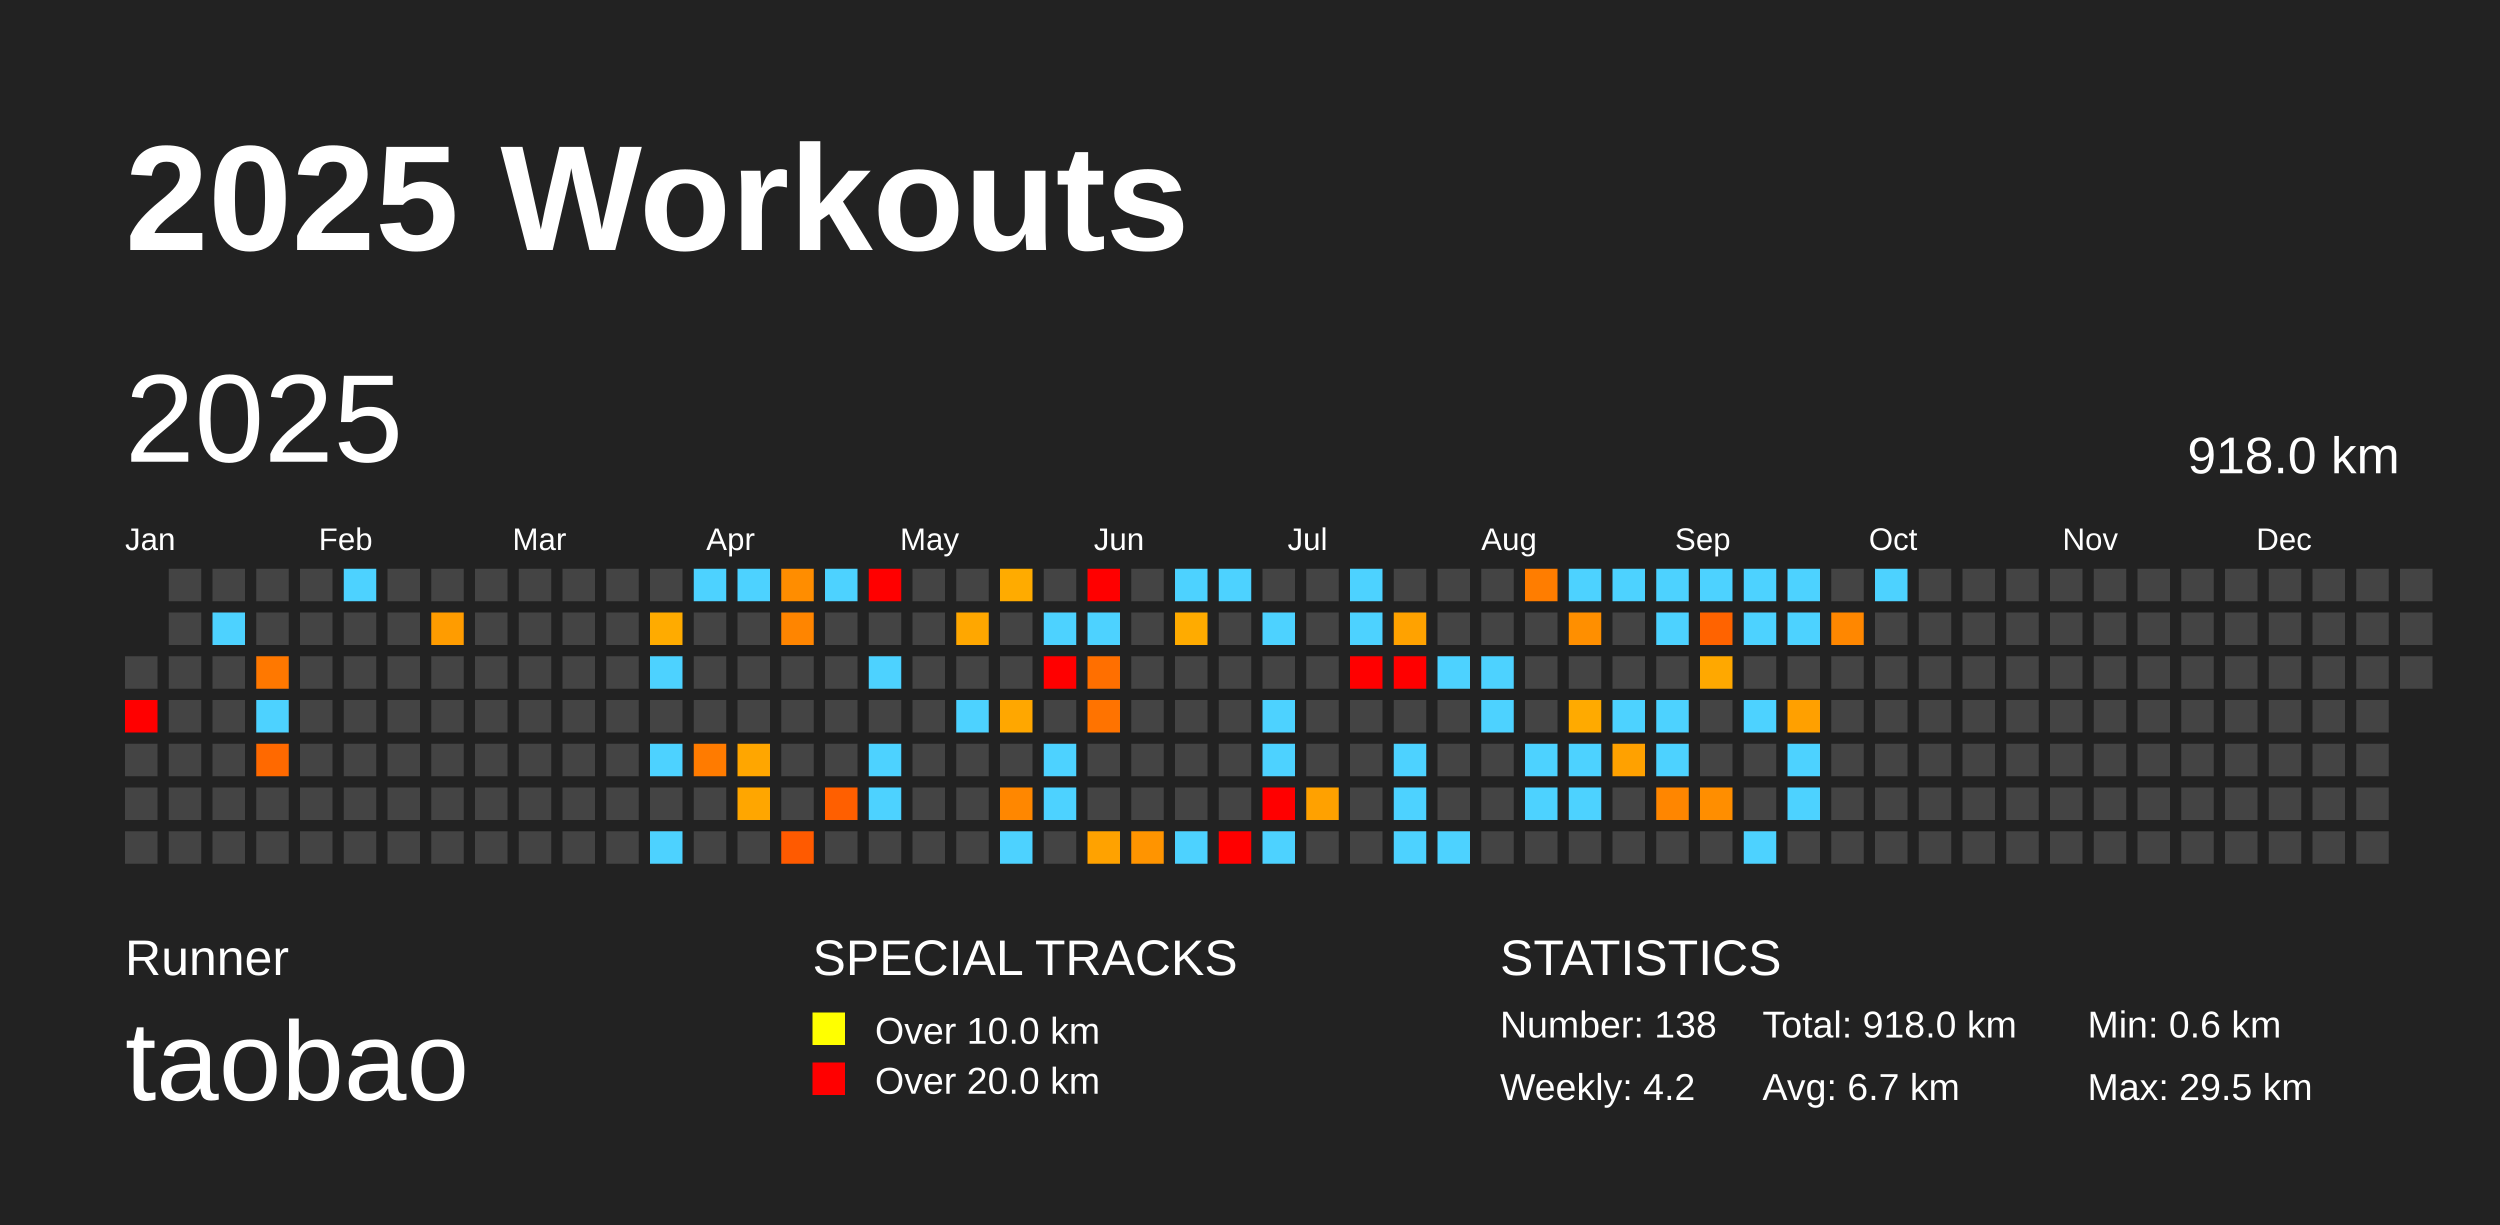
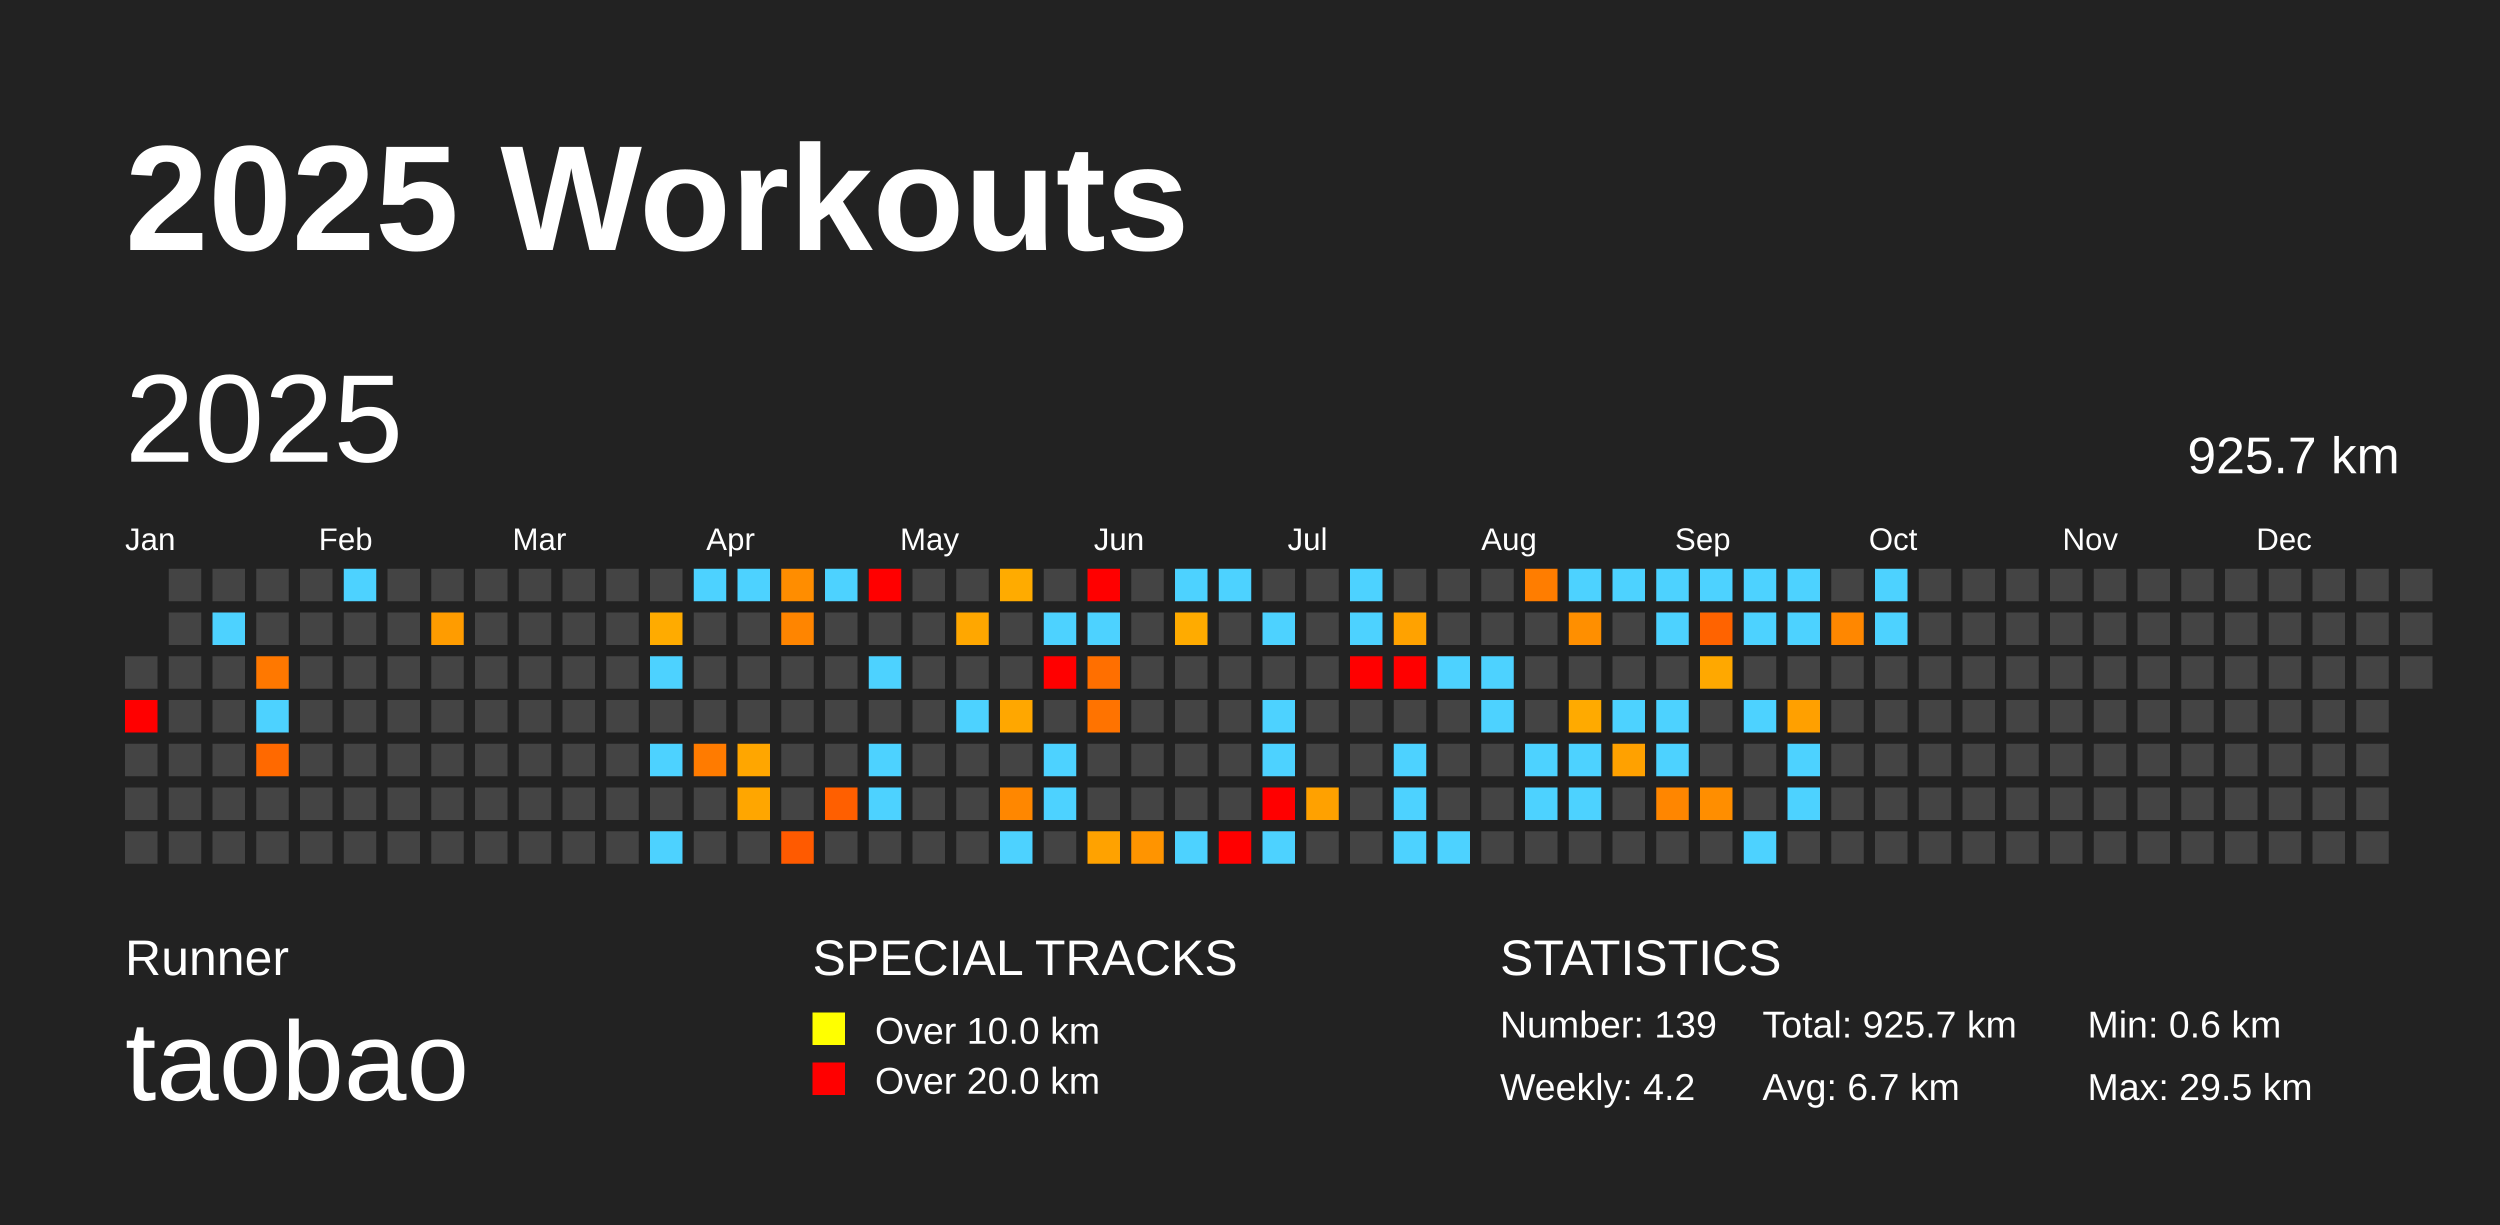
<svg xmlns="http://www.w3.org/2000/svg" baseProfile="full" height="98mm" version="1.1" viewBox="0,0,200,98" width="200mm">
  <defs />
  <rect fill="#222222" height="98" width="200" x="0" y="0" />
  <text fill="#FFFFFF" style="font-size:12px; font-family:Arial; font-weight:bold;" x="10" y="20">2025 Workouts</text>
  <text fill="#FFFFFF" style="font-size:4px; font-family:Arial" x="10" y="78">Runner</text>
  <text fill="#FFFFFF" style="font-size:9px; font-family:Arial" x="10" y="88">taobao</text>
  <text fill="#FFFFFF" style="font-size:4px; font-family:Arial" x="65" y="78">SPECIAL TRACKS</text>
  <rect fill="yellow" height="2.6" width="2.6" x="65" y="81" />
  <text fill="#FFFFFF" style="font-size:3px; font-family:Arial" x="70" y="83.5">Over 10.0 km</text>
  <rect fill="red" height="2.6" width="2.6" x="65" y="85" />
  <text fill="#FFFFFF" style="font-size:3px; font-family:Arial" x="70" y="87.5">Over 20.0 km</text>
  <text fill="#FFFFFF" style="font-size:4px; font-family:Arial" x="120" y="78">STATISTICS</text>
-   <text fill="#FFFFFF" style="font-size:3px; font-family:Arial" x="120" y="83">Number: 138</text>
+   <text fill="#FFFFFF" style="font-size:3px; font-family:Arial" x="120" y="83">Number: 139</text>
  <text fill="#FFFFFF" style="font-size:3px; font-family:Arial" x="120" y="88">Weekly: 4.2</text>
-   <text fill="#FFFFFF" style="font-size:3px; font-family:Arial" x="141" y="83">Total: 918.0 km</text>
+   <text fill="#FFFFFF" style="font-size:3px; font-family:Arial" x="141" y="83">Total: 925.7 km</text>
  <text fill="#FFFFFF" style="font-size:3px; font-family:Arial" x="141" y="88">Avg: 6.7 km</text>
  <text fill="#FFFFFF" style="font-size:3px; font-family:Arial" x="167" y="83">Min: 0.6 km</text>
  <text fill="#FFFFFF" style="font-size:3px; font-family:Arial" x="167" y="88">Max: 29.5 km</text>
  <text dominant-baseline="hanging" fill="#FFFFFF" style="font-size:10.0px; font-family:Arial;" x="10" y="30">2025</text>
-   <text dominant-baseline="hanging" fill="#FFFFFF" style="font-size:4.125px; font-family:Arial;" x="175" y="35">918.0 km</text>
+   <text dominant-baseline="hanging" fill="#FFFFFF" style="font-size:4.125px; font-family:Arial;" x="175" y="35">925.7 km</text>
  <text fill="#FFFFFF" style="font-size:2.5px; font-family:Arial" x="10.0" y="44">Jan</text>
  <text fill="#FFFFFF" style="font-size:2.5px; font-family:Arial" x="25.5" y="44">Feb</text>
  <text fill="#FFFFFF" style="font-size:2.5px; font-family:Arial" x="41.0" y="44">Mar</text>
  <text fill="#FFFFFF" style="font-size:2.5px; font-family:Arial" x="56.5" y="44">Apr</text>
  <text fill="#FFFFFF" style="font-size:2.5px; font-family:Arial" x="72.0" y="44">May</text>
  <text fill="#FFFFFF" style="font-size:2.5px; font-family:Arial" x="87.5" y="44">Jun</text>
  <text fill="#FFFFFF" style="font-size:2.5px; font-family:Arial" x="103.0" y="44">Jul</text>
  <text fill="#FFFFFF" style="font-size:2.5px; font-family:Arial" x="118.5" y="44">Aug</text>
  <text fill="#FFFFFF" style="font-size:2.5px; font-family:Arial" x="134.0" y="44">Sep</text>
  <text fill="#FFFFFF" style="font-size:2.5px; font-family:Arial" x="149.5" y="44">Oct</text>
  <text fill="#FFFFFF" style="font-size:2.5px; font-family:Arial" x="165.0" y="44">Nov</text>
  <text fill="#FFFFFF" style="font-size:2.5px; font-family:Arial" x="180.5" y="44">Dec</text>
  <rect fill="#444444" height="2.6" width="2.6" x="10.0" y="52.5" />
  <rect fill="red" height="2.6" width="2.6" x="10.0" y="56.0" />
  <rect fill="#444444" height="2.6" width="2.6" x="10.0" y="59.5" />
  <rect fill="#444444" height="2.6" width="2.6" x="10.0" y="63.0" />
  <rect fill="#444444" height="2.6" width="2.6" x="10.0" y="66.5" />
  <rect fill="#444444" height="2.6" width="2.6" x="13.5" y="45.5" />
  <rect fill="#444444" height="2.6" width="2.6" x="13.5" y="49.0" />
  <rect fill="#444444" height="2.6" width="2.6" x="13.5" y="52.5" />
  <rect fill="#444444" height="2.6" width="2.6" x="13.5" y="56.0" />
  <rect fill="#444444" height="2.6" width="2.6" x="13.5" y="59.5" />
  <rect fill="#444444" height="2.6" width="2.6" x="13.5" y="63.0" />
  <rect fill="#444444" height="2.6" width="2.6" x="13.5" y="66.5" />
  <rect fill="#444444" height="2.6" width="2.6" x="17.0" y="45.5" />
  <rect fill="#4dd2ff" height="2.6" width="2.6" x="17.0" y="49.0" />
  <rect fill="#444444" height="2.6" width="2.6" x="17.0" y="52.5" />
  <rect fill="#444444" height="2.6" width="2.6" x="17.0" y="56.0" />
  <rect fill="#444444" height="2.6" width="2.6" x="17.0" y="59.5" />
  <rect fill="#444444" height="2.6" width="2.6" x="17.0" y="63.0" />
  <rect fill="#444444" height="2.6" width="2.6" x="17.0" y="66.5" />
  <rect fill="#444444" height="2.6" width="2.6" x="20.5" y="45.5" />
  <rect fill="#444444" height="2.6" width="2.6" x="20.5" y="49.0" />
  <rect fill="#ff7800" height="2.6" width="2.6" x="20.5" y="52.5" />
  <rect fill="#4dd2ff" height="2.6" width="2.6" x="20.5" y="56.0" />
  <rect fill="#ff6900" height="2.6" width="2.6" x="20.5" y="59.5" />
  <rect fill="#444444" height="2.6" width="2.6" x="20.5" y="63.0" />
  <rect fill="#444444" height="2.6" width="2.6" x="20.5" y="66.5" />
  <rect fill="#444444" height="2.6" width="2.6" x="24.0" y="45.5" />
  <rect fill="#444444" height="2.6" width="2.6" x="24.0" y="49.0" />
  <rect fill="#444444" height="2.6" width="2.6" x="24.0" y="52.5" />
  <rect fill="#444444" height="2.6" width="2.6" x="24.0" y="56.0" />
  <rect fill="#444444" height="2.6" width="2.6" x="24.0" y="59.5" />
  <rect fill="#444444" height="2.6" width="2.6" x="24.0" y="63.0" />
  <rect fill="#444444" height="2.6" width="2.6" x="24.0" y="66.5" />
  <rect fill="#4dd2ff" height="2.6" width="2.6" x="27.5" y="45.5" />
  <rect fill="#444444" height="2.6" width="2.6" x="27.5" y="49.0" />
  <rect fill="#444444" height="2.6" width="2.6" x="27.5" y="52.5" />
  <rect fill="#444444" height="2.6" width="2.6" x="27.5" y="56.0" />
  <rect fill="#444444" height="2.6" width="2.6" x="27.5" y="59.5" />
  <rect fill="#444444" height="2.6" width="2.6" x="27.5" y="63.0" />
  <rect fill="#444444" height="2.6" width="2.6" x="27.5" y="66.5" />
  <rect fill="#444444" height="2.6" width="2.6" x="31.0" y="45.5" />
  <rect fill="#444444" height="2.6" width="2.6" x="31.0" y="49.0" />
  <rect fill="#444444" height="2.6" width="2.6" x="31.0" y="52.5" />
  <rect fill="#444444" height="2.6" width="2.6" x="31.0" y="56.0" />
  <rect fill="#444444" height="2.6" width="2.6" x="31.0" y="59.5" />
  <rect fill="#444444" height="2.6" width="2.6" x="31.0" y="63.0" />
  <rect fill="#444444" height="2.6" width="2.6" x="31.0" y="66.5" />
  <rect fill="#444444" height="2.6" width="2.6" x="34.5" y="45.5" />
  <rect fill="#ff9c00" height="2.6" width="2.6" x="34.5" y="49.0" />
  <rect fill="#444444" height="2.6" width="2.6" x="34.5" y="52.5" />
  <rect fill="#444444" height="2.6" width="2.6" x="34.5" y="56.0" />
  <rect fill="#444444" height="2.6" width="2.6" x="34.5" y="59.5" />
  <rect fill="#444444" height="2.6" width="2.6" x="34.5" y="63.0" />
  <rect fill="#444444" height="2.6" width="2.6" x="34.5" y="66.5" />
  <rect fill="#444444" height="2.6" width="2.6" x="38.0" y="45.5" />
  <rect fill="#444444" height="2.6" width="2.6" x="38.0" y="49.0" />
  <rect fill="#444444" height="2.6" width="2.6" x="38.0" y="52.5" />
  <rect fill="#444444" height="2.6" width="2.6" x="38.0" y="56.0" />
  <rect fill="#444444" height="2.6" width="2.6" x="38.0" y="59.5" />
  <rect fill="#444444" height="2.6" width="2.6" x="38.0" y="63.0" />
  <rect fill="#444444" height="2.6" width="2.6" x="38.0" y="66.5" />
  <rect fill="#444444" height="2.6" width="2.6" x="41.5" y="45.5" />
  <rect fill="#444444" height="2.6" width="2.6" x="41.5" y="49.0" />
  <rect fill="#444444" height="2.6" width="2.6" x="41.5" y="52.5" />
  <rect fill="#444444" height="2.6" width="2.6" x="41.5" y="56.0" />
  <rect fill="#444444" height="2.6" width="2.6" x="41.5" y="59.5" />
  <rect fill="#444444" height="2.6" width="2.6" x="41.5" y="63.0" />
  <rect fill="#444444" height="2.6" width="2.6" x="41.5" y="66.5" />
  <rect fill="#444444" height="2.6" width="2.6" x="45.0" y="45.5" />
  <rect fill="#444444" height="2.6" width="2.6" x="45.0" y="49.0" />
  <rect fill="#444444" height="2.6" width="2.6" x="45.0" y="52.5" />
  <rect fill="#444444" height="2.6" width="2.6" x="45.0" y="56.0" />
  <rect fill="#444444" height="2.6" width="2.6" x="45.0" y="59.5" />
  <rect fill="#444444" height="2.6" width="2.6" x="45.0" y="63.0" />
  <rect fill="#444444" height="2.6" width="2.6" x="45.0" y="66.5" />
  <rect fill="#444444" height="2.6" width="2.6" x="48.5" y="45.5" />
  <rect fill="#444444" height="2.6" width="2.6" x="48.5" y="49.0" />
  <rect fill="#444444" height="2.6" width="2.6" x="48.5" y="52.5" />
  <rect fill="#444444" height="2.6" width="2.6" x="48.5" y="56.0" />
  <rect fill="#444444" height="2.6" width="2.6" x="48.5" y="59.5" />
  <rect fill="#444444" height="2.6" width="2.6" x="48.5" y="63.0" />
  <rect fill="#444444" height="2.6" width="2.6" x="48.5" y="66.5" />
  <rect fill="#444444" height="2.6" width="2.6" x="52.0" y="45.5" />
  <rect fill="#ffab00" height="2.6" width="2.6" x="52.0" y="49.0" />
  <rect fill="#4dd2ff" height="2.6" width="2.6" x="52.0" y="52.5" />
  <rect fill="#444444" height="2.6" width="2.6" x="52.0" y="56.0" />
  <rect fill="#4dd2ff" height="2.6" width="2.6" x="52.0" y="59.5" />
  <rect fill="#444444" height="2.6" width="2.6" x="52.0" y="63.0" />
  <rect fill="#4dd2ff" height="2.6" width="2.6" x="52.0" y="66.5" />
  <rect fill="#4dd2ff" height="2.6" width="2.6" x="55.5" y="45.5" />
  <rect fill="#444444" height="2.6" width="2.6" x="55.5" y="49.0" />
  <rect fill="#444444" height="2.6" width="2.6" x="55.5" y="52.5" />
  <rect fill="#444444" height="2.6" width="2.6" x="55.5" y="56.0" />
  <rect fill="#ff7b00" height="2.6" width="2.6" x="55.5" y="59.5" />
  <rect fill="#444444" height="2.6" width="2.6" x="55.5" y="63.0" />
  <rect fill="#444444" height="2.6" width="2.6" x="55.5" y="66.5" />
  <rect fill="#4dd2ff" height="2.6" width="2.6" x="59.0" y="45.5" />
  <rect fill="#444444" height="2.6" width="2.6" x="59.0" y="49.0" />
  <rect fill="#444444" height="2.6" width="2.6" x="59.0" y="52.5" />
  <rect fill="#444444" height="2.6" width="2.6" x="59.0" y="56.0" />
  <rect fill="#ffa600" height="2.6" width="2.6" x="59.0" y="59.5" />
  <rect fill="#ffa600" height="2.6" width="2.6" x="59.0" y="63.0" />
  <rect fill="#444444" height="2.6" width="2.6" x="59.0" y="66.5" />
  <rect fill="#ff8d00" height="2.6" width="2.6" x="62.5" y="45.5" />
  <rect fill="#ff8500" height="2.6" width="2.6" x="62.5" y="49.0" />
  <rect fill="#444444" height="2.6" width="2.6" x="62.5" y="52.5" />
  <rect fill="#444444" height="2.6" width="2.6" x="62.5" y="56.0" />
  <rect fill="#444444" height="2.6" width="2.6" x="62.5" y="59.5" />
  <rect fill="#444444" height="2.6" width="2.6" x="62.5" y="63.0" />
  <rect fill="#ff5a00" height="2.6" width="2.6" x="62.5" y="66.5" />
  <rect fill="#4dd2ff" height="2.6" width="2.6" x="66.0" y="45.5" />
  <rect fill="#444444" height="2.6" width="2.6" x="66.0" y="49.0" />
  <rect fill="#444444" height="2.6" width="2.6" x="66.0" y="52.5" />
  <rect fill="#444444" height="2.6" width="2.6" x="66.0" y="56.0" />
  <rect fill="#444444" height="2.6" width="2.6" x="66.0" y="59.5" />
  <rect fill="#ff5f00" height="2.6" width="2.6" x="66.0" y="63.0" />
  <rect fill="#444444" height="2.6" width="2.6" x="66.0" y="66.5" />
  <rect fill="red" height="2.6" width="2.6" x="69.5" y="45.5" />
  <rect fill="#444444" height="2.6" width="2.6" x="69.5" y="49.0" />
  <rect fill="#4dd2ff" height="2.6" width="2.6" x="69.5" y="52.5" />
  <rect fill="#444444" height="2.6" width="2.6" x="69.5" y="56.0" />
  <rect fill="#4dd2ff" height="2.6" width="2.6" x="69.5" y="59.5" />
  <rect fill="#4dd2ff" height="2.6" width="2.6" x="69.5" y="63.0" />
  <rect fill="#444444" height="2.6" width="2.6" x="69.5" y="66.5" />
  <rect fill="#444444" height="2.6" width="2.6" x="73.0" y="45.5" />
  <rect fill="#444444" height="2.6" width="2.6" x="73.0" y="49.0" />
  <rect fill="#444444" height="2.6" width="2.6" x="73.0" y="52.5" />
  <rect fill="#444444" height="2.6" width="2.6" x="73.0" y="56.0" />
  <rect fill="#444444" height="2.6" width="2.6" x="73.0" y="59.5" />
  <rect fill="#444444" height="2.6" width="2.6" x="73.0" y="63.0" />
  <rect fill="#444444" height="2.6" width="2.6" x="73.0" y="66.5" />
  <rect fill="#444444" height="2.6" width="2.6" x="76.5" y="45.5" />
  <rect fill="#ffa700" height="2.6" width="2.6" x="76.5" y="49.0" />
  <rect fill="#444444" height="2.6" width="2.6" x="76.5" y="52.5" />
  <rect fill="#4dd2ff" height="2.6" width="2.6" x="76.5" y="56.0" />
  <rect fill="#444444" height="2.6" width="2.6" x="76.5" y="59.5" />
  <rect fill="#444444" height="2.6" width="2.6" x="76.5" y="63.0" />
  <rect fill="#444444" height="2.6" width="2.6" x="76.5" y="66.5" />
  <rect fill="#ffab00" height="2.6" width="2.6" x="80.0" y="45.5" />
  <rect fill="#444444" height="2.6" width="2.6" x="80.0" y="49.0" />
  <rect fill="#444444" height="2.6" width="2.6" x="80.0" y="52.5" />
  <rect fill="#ffa700" height="2.6" width="2.6" x="80.0" y="56.0" />
  <rect fill="#444444" height="2.6" width="2.6" x="80.0" y="59.5" />
  <rect fill="#ff8700" height="2.6" width="2.6" x="80.0" y="63.0" />
  <rect fill="#4dd2ff" height="2.6" width="2.6" x="80.0" y="66.5" />
  <rect fill="#444444" height="2.6" width="2.6" x="83.5" y="45.5" />
  <rect fill="#4dd2ff" height="2.6" width="2.6" x="83.5" y="49.0" />
  <rect fill="red" height="2.6" width="2.6" x="83.5" y="52.5" />
  <rect fill="#444444" height="2.6" width="2.6" x="83.5" y="56.0" />
  <rect fill="#4dd2ff" height="2.6" width="2.6" x="83.5" y="59.5" />
  <rect fill="#4dd2ff" height="2.6" width="2.6" x="83.5" y="63.0" />
  <rect fill="#444444" height="2.6" width="2.6" x="83.5" y="66.5" />
  <rect fill="red" height="2.6" width="2.6" x="87.0" y="45.5" />
  <rect fill="#4dd2ff" height="2.6" width="2.6" x="87.0" y="49.0" />
  <rect fill="#ff6f00" height="2.6" width="2.6" x="87.0" y="52.5" />
  <rect fill="#ff7300" height="2.6" width="2.6" x="87.0" y="56.0" />
  <rect fill="#444444" height="2.6" width="2.6" x="87.0" y="59.5" />
  <rect fill="#444444" height="2.6" width="2.6" x="87.0" y="63.0" />
  <rect fill="#ffa200" height="2.6" width="2.6" x="87.0" y="66.5" />
  <rect fill="#444444" height="2.6" width="2.6" x="90.5" y="45.5" />
  <rect fill="#444444" height="2.6" width="2.6" x="90.5" y="49.0" />
  <rect fill="#444444" height="2.6" width="2.6" x="90.5" y="52.5" />
  <rect fill="#444444" height="2.6" width="2.6" x="90.5" y="56.0" />
  <rect fill="#444444" height="2.6" width="2.6" x="90.5" y="59.5" />
  <rect fill="#444444" height="2.6" width="2.6" x="90.5" y="63.0" />
  <rect fill="#ff9400" height="2.6" width="2.6" x="90.5" y="66.5" />
  <rect fill="#4dd2ff" height="2.6" width="2.6" x="94.0" y="45.5" />
  <rect fill="#ffab00" height="2.6" width="2.6" x="94.0" y="49.0" />
  <rect fill="#444444" height="2.6" width="2.6" x="94.0" y="52.5" />
  <rect fill="#444444" height="2.6" width="2.6" x="94.0" y="56.0" />
  <rect fill="#444444" height="2.6" width="2.6" x="94.0" y="59.5" />
  <rect fill="#444444" height="2.6" width="2.6" x="94.0" y="63.0" />
  <rect fill="#4dd2ff" height="2.6" width="2.6" x="94.0" y="66.5" />
  <rect fill="#4dd2ff" height="2.6" width="2.6" x="97.5" y="45.5" />
  <rect fill="#444444" height="2.6" width="2.6" x="97.5" y="49.0" />
  <rect fill="#444444" height="2.6" width="2.6" x="97.5" y="52.5" />
  <rect fill="#444444" height="2.6" width="2.6" x="97.5" y="56.0" />
  <rect fill="#444444" height="2.6" width="2.6" x="97.5" y="59.5" />
  <rect fill="#444444" height="2.6" width="2.6" x="97.5" y="63.0" />
  <rect fill="red" height="2.6" width="2.6" x="97.5" y="66.5" />
  <rect fill="#444444" height="2.6" width="2.6" x="101.0" y="45.5" />
  <rect fill="#4dd2ff" height="2.6" width="2.6" x="101.0" y="49.0" />
  <rect fill="#444444" height="2.6" width="2.6" x="101.0" y="52.5" />
  <rect fill="#4dd2ff" height="2.6" width="2.6" x="101.0" y="56.0" />
  <rect fill="#4dd2ff" height="2.6" width="2.6" x="101.0" y="59.5" />
  <rect fill="red" height="2.6" width="2.6" x="101.0" y="63.0" />
  <rect fill="#4dd2ff" height="2.6" width="2.6" x="101.0" y="66.5" />
  <rect fill="#444444" height="2.6" width="2.6" x="104.5" y="45.5" />
  <rect fill="#444444" height="2.6" width="2.6" x="104.5" y="49.0" />
  <rect fill="#444444" height="2.6" width="2.6" x="104.5" y="52.5" />
  <rect fill="#444444" height="2.6" width="2.6" x="104.5" y="56.0" />
  <rect fill="#444444" height="2.6" width="2.6" x="104.5" y="59.5" />
  <rect fill="#ffa100" height="2.6" width="2.6" x="104.5" y="63.0" />
  <rect fill="#444444" height="2.6" width="2.6" x="104.5" y="66.5" />
  <rect fill="#4dd2ff" height="2.6" width="2.6" x="108.0" y="45.5" />
  <rect fill="#4dd2ff" height="2.6" width="2.6" x="108.0" y="49.0" />
  <rect fill="red" height="2.6" width="2.6" x="108.0" y="52.5" />
  <rect fill="#444444" height="2.6" width="2.6" x="108.0" y="56.0" />
  <rect fill="#444444" height="2.6" width="2.6" x="108.0" y="59.5" />
  <rect fill="#444444" height="2.6" width="2.6" x="108.0" y="63.0" />
  <rect fill="#444444" height="2.6" width="2.6" x="108.0" y="66.5" />
  <rect fill="#444444" height="2.6" width="2.6" x="111.5" y="45.5" />
  <rect fill="#ffa200" height="2.6" width="2.6" x="111.5" y="49.0" />
  <rect fill="red" height="2.6" width="2.6" x="111.5" y="52.5" />
  <rect fill="#444444" height="2.6" width="2.6" x="111.5" y="56.0" />
  <rect fill="#4dd2ff" height="2.6" width="2.6" x="111.5" y="59.5" />
  <rect fill="#4dd2ff" height="2.6" width="2.6" x="111.5" y="63.0" />
  <rect fill="#4dd2ff" height="2.6" width="2.6" x="111.5" y="66.5" />
  <rect fill="#444444" height="2.6" width="2.6" x="115.0" y="45.5" />
  <rect fill="#444444" height="2.6" width="2.6" x="115.0" y="49.0" />
  <rect fill="#4dd2ff" height="2.6" width="2.6" x="115.0" y="52.5" />
  <rect fill="#444444" height="2.6" width="2.6" x="115.0" y="56.0" />
  <rect fill="#444444" height="2.6" width="2.6" x="115.0" y="59.5" />
  <rect fill="#444444" height="2.6" width="2.6" x="115.0" y="63.0" />
  <rect fill="#4dd2ff" height="2.6" width="2.6" x="115.0" y="66.5" />
  <rect fill="#444444" height="2.6" width="2.6" x="118.5" y="45.5" />
  <rect fill="#444444" height="2.6" width="2.6" x="118.5" y="49.0" />
  <rect fill="#4dd2ff" height="2.6" width="2.6" x="118.5" y="52.5" />
  <rect fill="#4dd2ff" height="2.6" width="2.6" x="118.5" y="56.0" />
  <rect fill="#444444" height="2.6" width="2.6" x="118.5" y="59.5" />
  <rect fill="#444444" height="2.6" width="2.6" x="118.5" y="63.0" />
  <rect fill="#444444" height="2.6" width="2.6" x="118.5" y="66.5" />
  <rect fill="#ff7d00" height="2.6" width="2.6" x="122.0" y="45.5" />
  <rect fill="#444444" height="2.6" width="2.6" x="122.0" y="49.0" />
  <rect fill="#444444" height="2.6" width="2.6" x="122.0" y="52.5" />
  <rect fill="#444444" height="2.6" width="2.6" x="122.0" y="56.0" />
  <rect fill="#4dd2ff" height="2.6" width="2.6" x="122.0" y="59.5" />
  <rect fill="#4dd2ff" height="2.6" width="2.6" x="122.0" y="63.0" />
  <rect fill="#444444" height="2.6" width="2.6" x="122.0" y="66.5" />
  <rect fill="#4dd2ff" height="2.6" width="2.6" x="125.5" y="45.5" />
  <rect fill="#ff8f00" height="2.6" width="2.6" x="125.5" y="49.0" />
  <rect fill="#444444" height="2.6" width="2.6" x="125.5" y="52.5" />
  <rect fill="#ffaa00" height="2.6" width="2.6" x="125.5" y="56.0" />
  <rect fill="#4dd2ff" height="2.6" width="2.6" x="125.5" y="59.5" />
  <rect fill="#4dd2ff" height="2.6" width="2.6" x="125.5" y="63.0" />
  <rect fill="#444444" height="2.6" width="2.6" x="125.5" y="66.5" />
  <rect fill="#4dd2ff" height="2.6" width="2.6" x="129.0" y="45.5" />
  <rect fill="#444444" height="2.6" width="2.6" x="129.0" y="49.0" />
  <rect fill="#444444" height="2.6" width="2.6" x="129.0" y="52.5" />
  <rect fill="#4dd2ff" height="2.6" width="2.6" x="129.0" y="56.0" />
  <rect fill="#ffa100" height="2.6" width="2.6" x="129.0" y="59.5" />
  <rect fill="#444444" height="2.6" width="2.6" x="129.0" y="63.0" />
  <rect fill="#444444" height="2.6" width="2.6" x="129.0" y="66.5" />
  <rect fill="#4dd2ff" height="2.6" width="2.6" x="132.5" y="45.5" />
  <rect fill="#4dd2ff" height="2.6" width="2.6" x="132.5" y="49.0" />
  <rect fill="#444444" height="2.6" width="2.6" x="132.5" y="52.5" />
  <rect fill="#4dd2ff" height="2.6" width="2.6" x="132.5" y="56.0" />
  <rect fill="#4dd2ff" height="2.6" width="2.6" x="132.5" y="59.5" />
  <rect fill="#ff8600" height="2.6" width="2.6" x="132.5" y="63.0" />
  <rect fill="#444444" height="2.6" width="2.6" x="132.5" y="66.5" />
  <rect fill="#4dd2ff" height="2.6" width="2.6" x="136.0" y="45.5" />
  <rect fill="#ff6300" height="2.6" width="2.6" x="136.0" y="49.0" />
  <rect fill="#ffa800" height="2.6" width="2.6" x="136.0" y="52.5" />
  <rect fill="#444444" height="2.6" width="2.6" x="136.0" y="56.0" />
  <rect fill="#444444" height="2.6" width="2.6" x="136.0" y="59.5" />
  <rect fill="#ff8e00" height="2.6" width="2.6" x="136.0" y="63.0" />
  <rect fill="#444444" height="2.6" width="2.6" x="136.0" y="66.5" />
  <rect fill="#4dd2ff" height="2.6" width="2.6" x="139.5" y="45.5" />
  <rect fill="#4dd2ff" height="2.6" width="2.6" x="139.5" y="49.0" />
  <rect fill="#444444" height="2.6" width="2.6" x="139.5" y="52.5" />
  <rect fill="#4dd2ff" height="2.6" width="2.6" x="139.5" y="56.0" />
  <rect fill="#444444" height="2.6" width="2.6" x="139.5" y="59.5" />
  <rect fill="#444444" height="2.6" width="2.6" x="139.5" y="63.0" />
  <rect fill="#4dd2ff" height="2.6" width="2.6" x="139.5" y="66.5" />
  <rect fill="#4dd2ff" height="2.6" width="2.6" x="143.0" y="45.5" />
  <rect fill="#4dd2ff" height="2.6" width="2.6" x="143.0" y="49.0" />
  <rect fill="#444444" height="2.6" width="2.6" x="143.0" y="52.5" />
  <rect fill="#ffa000" height="2.6" width="2.6" x="143.0" y="56.0" />
  <rect fill="#4dd2ff" height="2.6" width="2.6" x="143.0" y="59.5" />
  <rect fill="#4dd2ff" height="2.6" width="2.6" x="143.0" y="63.0" />
  <rect fill="#444444" height="2.6" width="2.6" x="143.0" y="66.5" />
  <rect fill="#444444" height="2.6" width="2.6" x="146.5" y="45.5" />
  <rect fill="#ff8700" height="2.6" width="2.6" x="146.5" y="49.0" />
  <rect fill="#444444" height="2.6" width="2.6" x="146.5" y="52.5" />
  <rect fill="#444444" height="2.6" width="2.6" x="146.5" y="56.0" />
  <rect fill="#444444" height="2.6" width="2.6" x="146.5" y="59.5" />
  <rect fill="#444444" height="2.6" width="2.6" x="146.5" y="63.0" />
  <rect fill="#444444" height="2.6" width="2.6" x="146.5" y="66.5" />
  <rect fill="#4dd2ff" height="2.6" width="2.6" x="150.0" y="45.5" />
-   <rect fill="#444444" height="2.6" width="2.6" x="150.0" y="49.0" />
+   <rect fill="#4dd2ff" height="2.6" width="2.6" x="150.0" y="49.0" />
  <rect fill="#444444" height="2.6" width="2.6" x="150.0" y="52.5" />
  <rect fill="#444444" height="2.6" width="2.6" x="150.0" y="56.0" />
  <rect fill="#444444" height="2.6" width="2.6" x="150.0" y="59.5" />
  <rect fill="#444444" height="2.6" width="2.6" x="150.0" y="63.0" />
  <rect fill="#444444" height="2.6" width="2.6" x="150.0" y="66.5" />
  <rect fill="#444444" height="2.6" width="2.6" x="153.5" y="45.5" />
  <rect fill="#444444" height="2.6" width="2.6" x="153.5" y="49.0" />
  <rect fill="#444444" height="2.6" width="2.6" x="153.5" y="52.5" />
  <rect fill="#444444" height="2.6" width="2.6" x="153.5" y="56.0" />
  <rect fill="#444444" height="2.6" width="2.6" x="153.5" y="59.5" />
  <rect fill="#444444" height="2.6" width="2.6" x="153.5" y="63.0" />
  <rect fill="#444444" height="2.6" width="2.6" x="153.5" y="66.5" />
  <rect fill="#444444" height="2.6" width="2.6" x="157.0" y="45.5" />
  <rect fill="#444444" height="2.6" width="2.6" x="157.0" y="49.0" />
  <rect fill="#444444" height="2.6" width="2.6" x="157.0" y="52.5" />
  <rect fill="#444444" height="2.6" width="2.6" x="157.0" y="56.0" />
  <rect fill="#444444" height="2.6" width="2.6" x="157.0" y="59.5" />
  <rect fill="#444444" height="2.6" width="2.6" x="157.0" y="63.0" />
  <rect fill="#444444" height="2.6" width="2.6" x="157.0" y="66.5" />
  <rect fill="#444444" height="2.6" width="2.6" x="160.5" y="45.5" />
  <rect fill="#444444" height="2.6" width="2.6" x="160.5" y="49.0" />
  <rect fill="#444444" height="2.6" width="2.6" x="160.5" y="52.5" />
  <rect fill="#444444" height="2.6" width="2.6" x="160.5" y="56.0" />
  <rect fill="#444444" height="2.6" width="2.6" x="160.5" y="59.5" />
  <rect fill="#444444" height="2.6" width="2.6" x="160.5" y="63.0" />
  <rect fill="#444444" height="2.6" width="2.6" x="160.5" y="66.5" />
  <rect fill="#444444" height="2.6" width="2.6" x="164.0" y="45.5" />
  <rect fill="#444444" height="2.6" width="2.6" x="164.0" y="49.0" />
  <rect fill="#444444" height="2.6" width="2.6" x="164.0" y="52.5" />
  <rect fill="#444444" height="2.6" width="2.6" x="164.0" y="56.0" />
  <rect fill="#444444" height="2.6" width="2.6" x="164.0" y="59.5" />
  <rect fill="#444444" height="2.6" width="2.6" x="164.0" y="63.0" />
  <rect fill="#444444" height="2.6" width="2.6" x="164.0" y="66.5" />
  <rect fill="#444444" height="2.6" width="2.6" x="167.5" y="45.5" />
  <rect fill="#444444" height="2.6" width="2.6" x="167.5" y="49.0" />
  <rect fill="#444444" height="2.6" width="2.6" x="167.5" y="52.5" />
  <rect fill="#444444" height="2.6" width="2.6" x="167.5" y="56.0" />
  <rect fill="#444444" height="2.6" width="2.6" x="167.5" y="59.5" />
  <rect fill="#444444" height="2.6" width="2.6" x="167.5" y="63.0" />
  <rect fill="#444444" height="2.6" width="2.6" x="167.5" y="66.5" />
  <rect fill="#444444" height="2.6" width="2.6" x="171.0" y="45.5" />
  <rect fill="#444444" height="2.6" width="2.6" x="171.0" y="49.0" />
  <rect fill="#444444" height="2.6" width="2.6" x="171.0" y="52.5" />
  <rect fill="#444444" height="2.6" width="2.6" x="171.0" y="56.0" />
  <rect fill="#444444" height="2.6" width="2.6" x="171.0" y="59.5" />
  <rect fill="#444444" height="2.6" width="2.6" x="171.0" y="63.0" />
  <rect fill="#444444" height="2.6" width="2.6" x="171.0" y="66.5" />
  <rect fill="#444444" height="2.6" width="2.6" x="174.5" y="45.5" />
  <rect fill="#444444" height="2.6" width="2.6" x="174.5" y="49.0" />
  <rect fill="#444444" height="2.6" width="2.6" x="174.5" y="52.5" />
  <rect fill="#444444" height="2.6" width="2.6" x="174.5" y="56.0" />
  <rect fill="#444444" height="2.6" width="2.6" x="174.5" y="59.5" />
  <rect fill="#444444" height="2.6" width="2.6" x="174.5" y="63.0" />
  <rect fill="#444444" height="2.6" width="2.6" x="174.5" y="66.5" />
  <rect fill="#444444" height="2.6" width="2.6" x="178.0" y="45.5" />
  <rect fill="#444444" height="2.6" width="2.6" x="178.0" y="49.0" />
  <rect fill="#444444" height="2.6" width="2.6" x="178.0" y="52.5" />
  <rect fill="#444444" height="2.6" width="2.6" x="178.0" y="56.0" />
  <rect fill="#444444" height="2.6" width="2.6" x="178.0" y="59.5" />
  <rect fill="#444444" height="2.6" width="2.6" x="178.0" y="63.0" />
  <rect fill="#444444" height="2.6" width="2.6" x="178.0" y="66.5" />
  <rect fill="#444444" height="2.6" width="2.6" x="181.5" y="45.5" />
  <rect fill="#444444" height="2.6" width="2.6" x="181.5" y="49.0" />
  <rect fill="#444444" height="2.6" width="2.6" x="181.5" y="52.5" />
  <rect fill="#444444" height="2.6" width="2.6" x="181.5" y="56.0" />
  <rect fill="#444444" height="2.6" width="2.6" x="181.5" y="59.5" />
  <rect fill="#444444" height="2.6" width="2.6" x="181.5" y="63.0" />
  <rect fill="#444444" height="2.6" width="2.6" x="181.5" y="66.5" />
  <rect fill="#444444" height="2.6" width="2.6" x="185.0" y="45.5" />
  <rect fill="#444444" height="2.6" width="2.6" x="185.0" y="49.0" />
  <rect fill="#444444" height="2.6" width="2.6" x="185.0" y="52.5" />
  <rect fill="#444444" height="2.6" width="2.6" x="185.0" y="56.0" />
  <rect fill="#444444" height="2.6" width="2.6" x="185.0" y="59.5" />
  <rect fill="#444444" height="2.6" width="2.6" x="185.0" y="63.0" />
  <rect fill="#444444" height="2.6" width="2.6" x="185.0" y="66.5" />
  <rect fill="#444444" height="2.6" width="2.6" x="188.5" y="45.5" />
  <rect fill="#444444" height="2.6" width="2.6" x="188.5" y="49.0" />
  <rect fill="#444444" height="2.6" width="2.6" x="188.5" y="52.5" />
  <rect fill="#444444" height="2.6" width="2.6" x="188.5" y="56.0" />
  <rect fill="#444444" height="2.6" width="2.6" x="188.5" y="59.5" />
  <rect fill="#444444" height="2.6" width="2.6" x="188.5" y="63.0" />
  <rect fill="#444444" height="2.6" width="2.6" x="188.5" y="66.5" />
  <rect fill="#444444" height="2.6" width="2.6" x="192.0" y="45.5" />
  <rect fill="#444444" height="2.6" width="2.6" x="192.0" y="49.0" />
  <rect fill="#444444" height="2.6" width="2.6" x="192.0" y="52.5" />
</svg>
